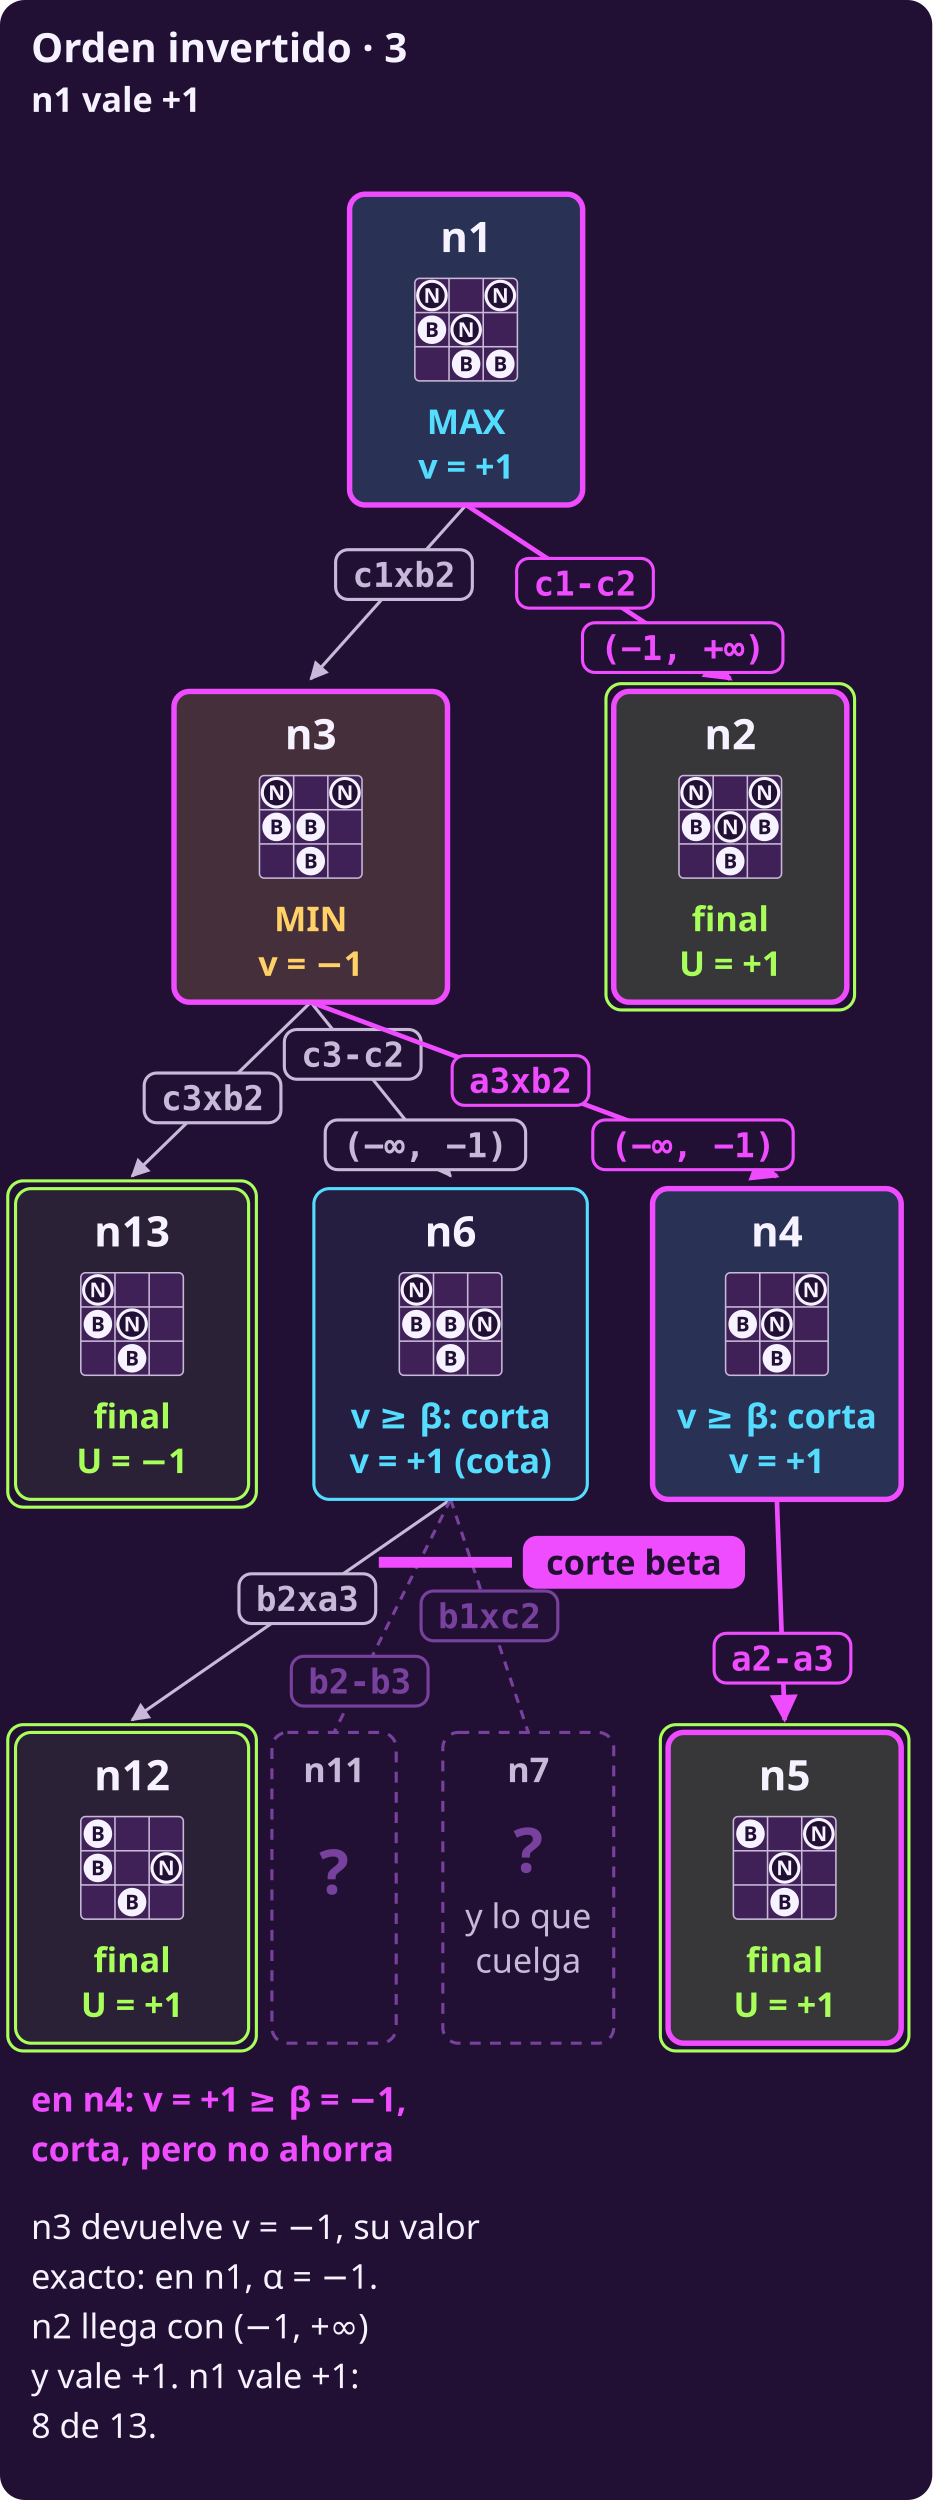
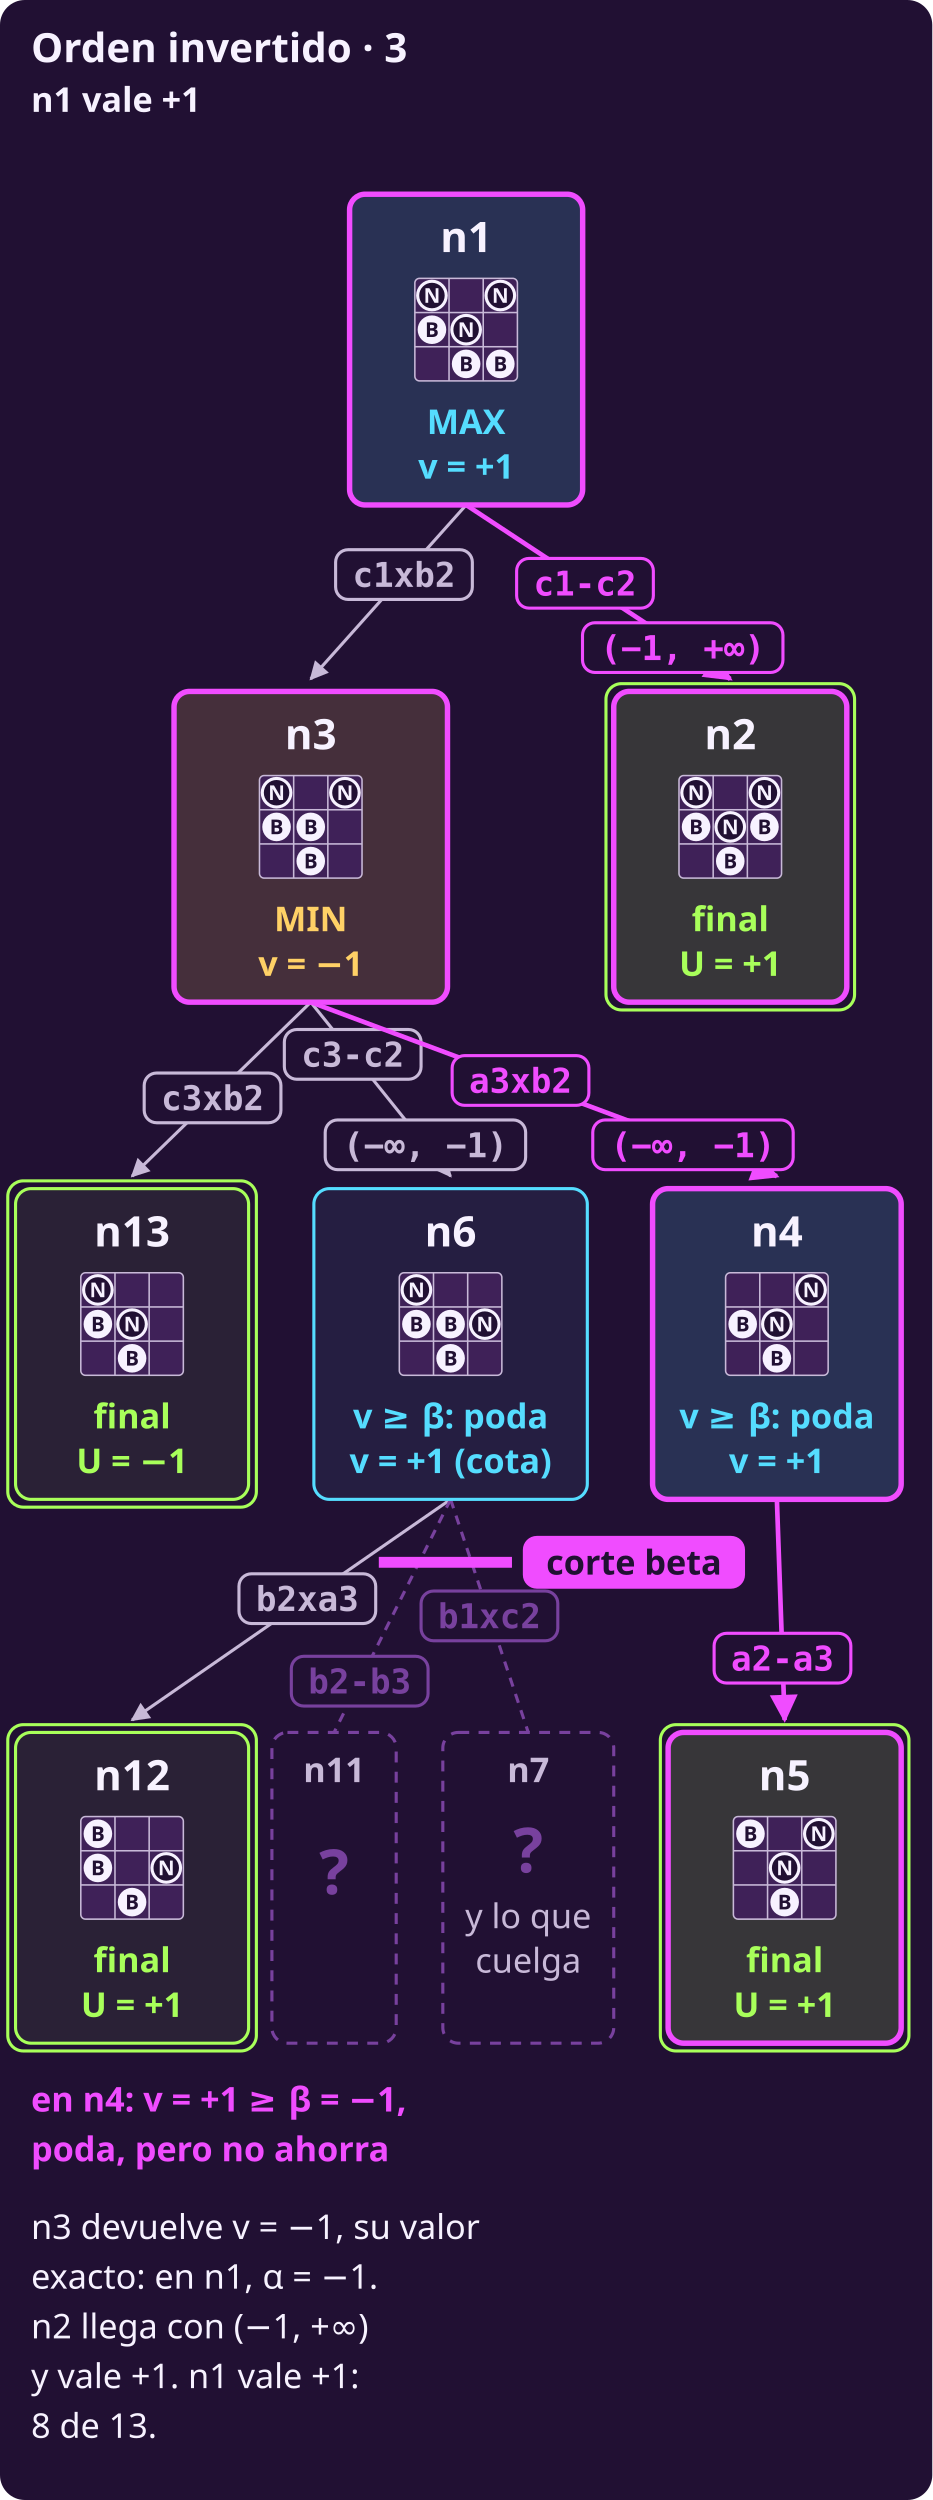
- <svg xmlns="http://www.w3.org/2000/svg" width="600" height="1609" viewBox="0 0 600 1609" role="img" aria-label="Alfa-beta desde n1 con el orden invertido, parte 3. De vuelta en n3, falta n4, de MAX, que llega con (−∞, −1); su único hijo, n5, vale +1, y debajo una nota sobre n4: «en n4, v = +1 ≥ β = −1: corta, pero no ahorra». n3 devuelve v = −1, y en n1 α sube a −1. Su último hijo, n2, llega con (−1, +∞) y vale +1. La raíz muestra v = +1. Se generan 8 de 13 nodos.">
+ <svg xmlns="http://www.w3.org/2000/svg" width="600" height="1609" viewBox="0 0 600 1609" role="img" aria-label="Alfa-beta desde n1 con el orden invertido, parte 3. De vuelta en n3, falta n4, de MAX, que llega con (−∞, −1); su único hijo, n5, vale +1, y debajo una nota sobre n4: «en n4, v = +1 ≥ β = −1: poda, pero no ahorra». n3 devuelve v = −1, y en n1 α sube a −1. Su último hijo, n2, llega con (−1, +∞) y vale +1. La raíz muestra v = +1. Se generan 8 de 13 nodos.">
  <rect x="0" y="0" width="600" height="1609" rx="16" fill="#211033" />
  <defs>
    <marker id="p" viewBox="0 0 10 10" refX="9" refY="5" markerWidth="6" markerHeight="6" orient="auto-start-reverse">
      <path d="M 0 0 L 10 5 L 0 10 z" fill="#f04cff" />
    </marker>
    <marker id="s" viewBox="0 0 10 10" refX="9" refY="5" markerWidth="6" markerHeight="6" orient="auto-start-reverse">
      <path d="M 0 0 L 10 5 L 0 10 z" fill="#c8b9d8" />
    </marker>
  </defs>
  <text x="20" y="40" fill="#f7f2ff" font-family="system-ui, sans-serif" font-size="26" font-weight="700" text-anchor="start">Orden invertido · 3</text>
  <text x="20" y="72" fill="#f7f2ff" font-family="system-ui, sans-serif" font-size="22" font-weight="700" text-anchor="start">n1 vale +1</text>
  <line x1="300" y1="325.0" x2="200" y2="437.0" stroke="#c8b9d8" stroke-width="2" marker-end="url(#s)" />
  <rect x="216.0" y="353.8" width="88" height="32" rx="8" fill="#211033" stroke="#c8b9d8" stroke-width="2" />
  <text x="260.0" y="377.7" fill="#c8b9d8" font-family="ui-monospace, SFMono-Regular, Menlo, monospace" font-size="22" font-weight="700" text-anchor="middle">c1xb2</text>
  <line x1="300" y1="325.0" x2="470" y2="437.0" stroke="#f04cff" stroke-width="3" marker-end="url(#p)" />
  <rect x="332.5" y="359.4" width="88" height="32" rx="8" fill="#211033" stroke="#f04cff" stroke-width="2" />
  <text x="376.5" y="383.3" fill="#f04cff" font-family="ui-monospace, SFMono-Regular, Menlo, monospace" font-size="22" font-weight="700" text-anchor="middle">c1-c2</text>
  <rect x="374.9" y="400.8" width="129" height="32" rx="8" fill="#211033" stroke="#f04cff" stroke-width="2" />
  <text x="439.4" y="424.8" fill="#f04cff" font-family="ui-monospace, SFMono-Regular, Menlo, monospace" font-size="22" font-weight="700" text-anchor="middle">(−1, +∞)</text>
  <line x1="200" y1="645.0" x2="85" y2="757.0" stroke="#c8b9d8" stroke-width="2" marker-end="url(#s)" />
  <rect x="92.8" y="690.6" width="88" height="32" rx="8" fill="#211033" stroke="#c8b9d8" stroke-width="2" />
  <text x="136.8" y="714.5" fill="#c8b9d8" font-family="ui-monospace, SFMono-Regular, Menlo, monospace" font-size="22" font-weight="700" text-anchor="middle">c3xb2</text>
  <line x1="200" y1="645.0" x2="290" y2="757.0" stroke="#c8b9d8" stroke-width="2" marker-end="url(#s)" />
  <rect x="183.0" y="662.6" width="88" height="32" rx="8" fill="#211033" stroke="#c8b9d8" stroke-width="2" />
  <text x="227.0" y="686.5" fill="#c8b9d8" font-family="ui-monospace, SFMono-Regular, Menlo, monospace" font-size="22" font-weight="700" text-anchor="middle">c3-c2</text>
  <rect x="209.3" y="720.8" width="129" height="32" rx="8" fill="#211033" stroke="#c8b9d8" stroke-width="2" />
  <text x="273.8" y="744.8" fill="#c8b9d8" font-family="ui-monospace, SFMono-Regular, Menlo, monospace" font-size="22" font-weight="700" text-anchor="middle">(−∞, −1)</text>
  <line x1="200" y1="645.0" x2="500" y2="757.0" stroke="#f04cff" stroke-width="3" marker-end="url(#p)" />
  <rect x="291.0" y="679.4" width="88" height="32" rx="8" fill="#211033" stroke="#f04cff" stroke-width="2" />
  <text x="335.0" y="703.3" fill="#f04cff" font-family="ui-monospace, SFMono-Regular, Menlo, monospace" font-size="22" font-weight="700" text-anchor="middle">a3xb2</text>
  <rect x="381.5" y="720.8" width="129" height="32" rx="8" fill="#211033" stroke="#f04cff" stroke-width="2" />
  <text x="446.0" y="744.8" fill="#f04cff" font-family="ui-monospace, SFMono-Regular, Menlo, monospace" font-size="22" font-weight="700" text-anchor="middle">(−∞, −1)</text>
  <line x1="290" y1="965.0" x2="85" y2="1107.0" stroke="#c8b9d8" stroke-width="2" marker-end="url(#s)" />
  <rect x="153.8" y="1012.9" width="88" height="32" rx="8" fill="#211033" stroke="#c8b9d8" stroke-width="2" />
  <text x="197.8" y="1036.8" fill="#c8b9d8" font-family="ui-monospace, SFMono-Regular, Menlo, monospace" font-size="22" font-weight="700" text-anchor="middle">b2xa3</text>
  <line x1="290" y1="965.0" x2="215" y2="1115.0" stroke="#78419e" stroke-width="2" stroke-dasharray="6 5" />
  <rect x="187.5" y="1066.0" width="88" height="32" rx="8" fill="#211033" stroke="#78419e" stroke-width="2" />
  <text x="231.5" y="1089.9" fill="#78419e" font-family="ui-monospace, SFMono-Regular, Menlo, monospace" font-size="22" font-weight="700" text-anchor="middle">b2-b3</text>
  <line x1="290" y1="965.0" x2="340" y2="1115.0" stroke="#78419e" stroke-width="2" stroke-dasharray="6 5" />
  <rect x="271.0" y="1024.0" width="88" height="32" rx="8" fill="#211033" stroke="#78419e" stroke-width="2" />
  <text x="315.0" y="1047.9" fill="#78419e" font-family="ui-monospace, SFMono-Regular, Menlo, monospace" font-size="22" font-weight="700" text-anchor="middle">b1xc2</text>
  <line x1="500" y1="965.0" x2="505" y2="1107.0" stroke="#f04cff" stroke-width="3" marker-end="url(#p)" />
  <rect x="459.6" y="1051.2" width="88" height="32" rx="8" fill="#211033" stroke="#f04cff" stroke-width="2" />
  <text x="503.6" y="1075.2" fill="#f04cff" font-family="ui-monospace, SFMono-Regular, Menlo, monospace" font-size="22" font-weight="700" text-anchor="middle">a2-a3</text>
  <line x1="243.8" y1="1005.5" x2="329.5" y2="1005.5" stroke="#f04cff" stroke-width="7" />
  <rect x="337.5" y="989.5" width="141" height="32" rx="8" fill="#f04cff" stroke="#f04cff" stroke-width="2" />
  <text x="408.0" y="1013.4" fill="#211033" font-family="system-ui, sans-serif" font-size="22" font-weight="700" text-anchor="middle">corte beta</text>
  <rect x="225.0" y="125.0" width="150" height="200" rx="10" fill="#293154" stroke="#f04cff" stroke-width="3.5" />
  <text x="300" y="162.231" fill="#f7f2ff" font-family="system-ui, sans-serif" font-size="27.1" font-weight="700" text-anchor="middle">n1</text>
  <rect x="267.0" y="179.154" width="66" height="66" rx="3" fill="#3f2158" stroke="#c8b9d8" stroke-width="1" />
  <line x1="289.0" y1="179.154" x2="289.0" y2="245.154" stroke="#c8b9d8" stroke-width="1" />
  <line x1="267.0" y1="201.154" x2="333.0" y2="201.154" stroke="#c8b9d8" stroke-width="1" />
  <line x1="311.0" y1="179.154" x2="311.0" y2="245.154" stroke="#c8b9d8" stroke-width="1" />
  <line x1="267.0" y1="223.154" x2="333.0" y2="223.154" stroke="#c8b9d8" stroke-width="1" />
  <circle cx="300.0" cy="234.2" r="9.2" fill="#f7f2ff" />
  <text x="300.0" y="238.9" fill="#211033" font-family="system-ui, sans-serif" font-size="13.2" font-weight="700" text-anchor="middle">B</text>
  <circle cx="322.0" cy="234.2" r="9.2" fill="#f7f2ff" />
  <text x="322.0" y="238.9" fill="#211033" font-family="system-ui, sans-serif" font-size="13.2" font-weight="700" text-anchor="middle">B</text>
  <circle cx="278.0" cy="212.2" r="9.2" fill="#f7f2ff" />
  <text x="278.0" y="216.9" fill="#211033" font-family="system-ui, sans-serif" font-size="13.2" font-weight="700" text-anchor="middle">B</text>
  <circle cx="300.0" cy="212.2" r="9.2" fill="#211033" stroke="#f7f2ff" stroke-width="2" />
  <text x="300.0" y="216.9" fill="#f7f2ff" font-family="system-ui, sans-serif" font-size="13.2" font-weight="700" text-anchor="middle">N</text>
  <circle cx="278.0" cy="190.2" r="9.2" fill="#211033" stroke="#f7f2ff" stroke-width="2" />
  <text x="278.0" y="194.9" fill="#f7f2ff" font-family="system-ui, sans-serif" font-size="13.2" font-weight="700" text-anchor="middle">N</text>
  <circle cx="322.0" cy="190.2" r="9.2" fill="#211033" stroke="#f7f2ff" stroke-width="2" />
  <text x="322.0" y="194.9" fill="#f7f2ff" font-family="system-ui, sans-serif" font-size="13.2" font-weight="700" text-anchor="middle">N</text>
  <text x="300" y="279.308" fill="#55ddff" font-family="system-ui, sans-serif" font-size="22.0" font-weight="700" text-anchor="middle">MAX</text>
  <text x="300" y="308.077" fill="#55ddff" font-family="system-ui, sans-serif" font-size="22.0" font-weight="700" text-anchor="middle">v = +1</text>
  <rect x="112.0" y="445.0" width="176" height="200" rx="10" fill="#452f3b" stroke="#f04cff" stroke-width="3.5" />
  <text x="200" y="482.231" fill="#f7f2ff" font-family="system-ui, sans-serif" font-size="27.1" font-weight="700" text-anchor="middle">n3</text>
  <rect x="167.0" y="499.154" width="66" height="66" rx="3" fill="#3f2158" stroke="#c8b9d8" stroke-width="1" />
  <line x1="189.0" y1="499.154" x2="189.0" y2="565.154" stroke="#c8b9d8" stroke-width="1" />
  <line x1="167.0" y1="521.154" x2="233.0" y2="521.154" stroke="#c8b9d8" stroke-width="1" />
  <line x1="211.0" y1="499.154" x2="211.0" y2="565.154" stroke="#c8b9d8" stroke-width="1" />
  <line x1="167.0" y1="543.154" x2="233.0" y2="543.154" stroke="#c8b9d8" stroke-width="1" />
  <circle cx="200.0" cy="554.2" r="9.2" fill="#f7f2ff" />
  <text x="200.0" y="558.9" fill="#211033" font-family="system-ui, sans-serif" font-size="13.2" font-weight="700" text-anchor="middle">B</text>
  <circle cx="178.0" cy="532.2" r="9.2" fill="#f7f2ff" />
  <text x="178.0" y="536.9" fill="#211033" font-family="system-ui, sans-serif" font-size="13.2" font-weight="700" text-anchor="middle">B</text>
  <circle cx="200.0" cy="532.2" r="9.2" fill="#f7f2ff" />
  <text x="200.0" y="536.9" fill="#211033" font-family="system-ui, sans-serif" font-size="13.2" font-weight="700" text-anchor="middle">B</text>
  <circle cx="178.0" cy="510.2" r="9.2" fill="#211033" stroke="#f7f2ff" stroke-width="2" />
  <text x="178.0" y="514.9" fill="#f7f2ff" font-family="system-ui, sans-serif" font-size="13.2" font-weight="700" text-anchor="middle">N</text>
  <circle cx="222.0" cy="510.2" r="9.2" fill="#211033" stroke="#f7f2ff" stroke-width="2" />
  <text x="222.0" y="514.9" fill="#f7f2ff" font-family="system-ui, sans-serif" font-size="13.2" font-weight="700" text-anchor="middle">N</text>
  <text x="200" y="599.308" fill="#ffd166" font-family="system-ui, sans-serif" font-size="22.0" font-weight="700" text-anchor="middle">MIN</text>
  <text x="200" y="628.077" fill="#ffd166" font-family="system-ui, sans-serif" font-size="22.0" font-weight="700" text-anchor="middle">v = −1</text>
  <rect x="390.0" y="440.0" width="160" height="210" rx="10" fill="none" stroke="#a8ff5a" stroke-width="2" />
  <rect x="395.0" y="445.0" width="150" height="200" rx="10" fill="#373639" stroke="#f04cff" stroke-width="3.5" />
  <text x="470" y="482.231" fill="#f7f2ff" font-family="system-ui, sans-serif" font-size="27.1" font-weight="700" text-anchor="middle">n2</text>
  <rect x="437.0" y="499.154" width="66" height="66" rx="3" fill="#3f2158" stroke="#c8b9d8" stroke-width="1" />
  <line x1="459.0" y1="499.154" x2="459.0" y2="565.154" stroke="#c8b9d8" stroke-width="1" />
  <line x1="437.0" y1="521.154" x2="503.0" y2="521.154" stroke="#c8b9d8" stroke-width="1" />
  <line x1="481.0" y1="499.154" x2="481.0" y2="565.154" stroke="#c8b9d8" stroke-width="1" />
  <line x1="437.0" y1="543.154" x2="503.0" y2="543.154" stroke="#c8b9d8" stroke-width="1" />
  <circle cx="470.0" cy="554.2" r="9.2" fill="#f7f2ff" />
  <text x="470.0" y="558.9" fill="#211033" font-family="system-ui, sans-serif" font-size="13.2" font-weight="700" text-anchor="middle">B</text>
  <circle cx="448.0" cy="532.2" r="9.2" fill="#f7f2ff" />
  <text x="448.0" y="536.9" fill="#211033" font-family="system-ui, sans-serif" font-size="13.2" font-weight="700" text-anchor="middle">B</text>
  <circle cx="470.0" cy="532.2" r="9.2" fill="#211033" stroke="#f7f2ff" stroke-width="2" />
  <text x="470.0" y="536.9" fill="#f7f2ff" font-family="system-ui, sans-serif" font-size="13.2" font-weight="700" text-anchor="middle">N</text>
  <circle cx="492.0" cy="532.2" r="9.2" fill="#f7f2ff" />
  <text x="492.0" y="536.9" fill="#211033" font-family="system-ui, sans-serif" font-size="13.2" font-weight="700" text-anchor="middle">B</text>
  <circle cx="448.0" cy="510.2" r="9.2" fill="#211033" stroke="#f7f2ff" stroke-width="2" />
  <text x="448.0" y="514.9" fill="#f7f2ff" font-family="system-ui, sans-serif" font-size="13.2" font-weight="700" text-anchor="middle">N</text>
  <circle cx="492.0" cy="510.2" r="9.2" fill="#211033" stroke="#f7f2ff" stroke-width="2" />
  <text x="492.0" y="514.9" fill="#f7f2ff" font-family="system-ui, sans-serif" font-size="13.2" font-weight="700" text-anchor="middle">N</text>
  <text x="470" y="599.308" fill="#a8ff5a" font-family="system-ui, sans-serif" font-size="22.0" font-weight="700" text-anchor="middle">final</text>
  <text x="470" y="628.077" fill="#a8ff5a" font-family="system-ui, sans-serif" font-size="22.0" font-weight="700" text-anchor="middle">U = +1</text>
  <rect x="5.0" y="760.0" width="160" height="210" rx="10" fill="none" stroke="#a8ff5a" stroke-width="2" />
  <rect x="10.0" y="765.0" width="150" height="200" rx="10" fill="#2a2136" stroke="#a8ff5a" stroke-width="2" />
  <text x="85" y="802.231" fill="#f7f2ff" font-family="system-ui, sans-serif" font-size="27.1" font-weight="700" text-anchor="middle">n13</text>
  <rect x="52.0" y="819.154" width="66" height="66" rx="3" fill="#3f2158" stroke="#c8b9d8" stroke-width="1" />
  <line x1="74.0" y1="819.154" x2="74.0" y2="885.154" stroke="#c8b9d8" stroke-width="1" />
  <line x1="52.0" y1="841.154" x2="118.0" y2="841.154" stroke="#c8b9d8" stroke-width="1" />
  <line x1="96.0" y1="819.154" x2="96.0" y2="885.154" stroke="#c8b9d8" stroke-width="1" />
  <line x1="52.0" y1="863.154" x2="118.0" y2="863.154" stroke="#c8b9d8" stroke-width="1" />
  <circle cx="85.0" cy="874.2" r="9.2" fill="#f7f2ff" />
  <text x="85.0" y="878.9" fill="#211033" font-family="system-ui, sans-serif" font-size="13.2" font-weight="700" text-anchor="middle">B</text>
  <circle cx="63.0" cy="852.2" r="9.2" fill="#f7f2ff" />
  <text x="63.0" y="856.9" fill="#211033" font-family="system-ui, sans-serif" font-size="13.2" font-weight="700" text-anchor="middle">B</text>
  <circle cx="85.0" cy="852.2" r="9.2" fill="#211033" stroke="#f7f2ff" stroke-width="2" />
  <text x="85.0" y="856.9" fill="#f7f2ff" font-family="system-ui, sans-serif" font-size="13.2" font-weight="700" text-anchor="middle">N</text>
  <circle cx="63.0" cy="830.2" r="9.2" fill="#211033" stroke="#f7f2ff" stroke-width="2" />
  <text x="63.0" y="834.9" fill="#f7f2ff" font-family="system-ui, sans-serif" font-size="13.2" font-weight="700" text-anchor="middle">N</text>
  <text x="85" y="919.308" fill="#a8ff5a" font-family="system-ui, sans-serif" font-size="22.0" font-weight="700" text-anchor="middle">final</text>
  <text x="85" y="948.077" fill="#a8ff5a" font-family="system-ui, sans-serif" font-size="22.0" font-weight="700" text-anchor="middle">U = −1</text>
  <rect x="202.0" y="765.0" width="176" height="200" rx="10" fill="#251e41" stroke="#55ddff" stroke-width="2" />
  <text x="290" y="802.231" fill="#f7f2ff" font-family="system-ui, sans-serif" font-size="27.1" font-weight="700" text-anchor="middle">n6</text>
  <rect x="257.0" y="819.154" width="66" height="66" rx="3" fill="#3f2158" stroke="#c8b9d8" stroke-width="1" />
  <line x1="279.0" y1="819.154" x2="279.0" y2="885.154" stroke="#c8b9d8" stroke-width="1" />
  <line x1="257.0" y1="841.154" x2="323.0" y2="841.154" stroke="#c8b9d8" stroke-width="1" />
  <line x1="301.0" y1="819.154" x2="301.0" y2="885.154" stroke="#c8b9d8" stroke-width="1" />
  <line x1="257.0" y1="863.154" x2="323.0" y2="863.154" stroke="#c8b9d8" stroke-width="1" />
  <circle cx="290.0" cy="874.2" r="9.2" fill="#f7f2ff" />
  <text x="290.0" y="878.9" fill="#211033" font-family="system-ui, sans-serif" font-size="13.2" font-weight="700" text-anchor="middle">B</text>
  <circle cx="268.0" cy="852.2" r="9.2" fill="#f7f2ff" />
  <text x="268.0" y="856.9" fill="#211033" font-family="system-ui, sans-serif" font-size="13.2" font-weight="700" text-anchor="middle">B</text>
  <circle cx="290.0" cy="852.2" r="9.2" fill="#f7f2ff" />
  <text x="290.0" y="856.9" fill="#211033" font-family="system-ui, sans-serif" font-size="13.2" font-weight="700" text-anchor="middle">B</text>
  <circle cx="312.0" cy="852.2" r="9.2" fill="#211033" stroke="#f7f2ff" stroke-width="2" />
  <text x="312.0" y="856.9" fill="#f7f2ff" font-family="system-ui, sans-serif" font-size="13.2" font-weight="700" text-anchor="middle">N</text>
  <circle cx="268.0" cy="830.2" r="9.2" fill="#211033" stroke="#f7f2ff" stroke-width="2" />
  <text x="268.0" y="834.9" fill="#f7f2ff" font-family="system-ui, sans-serif" font-size="13.2" font-weight="700" text-anchor="middle">N</text>
-   <text x="290" y="919.308" fill="#55ddff" font-family="system-ui, sans-serif" font-size="22.0" font-weight="700" text-anchor="middle">v ≥ β: corta</text>
+   <text x="290" y="919.308" fill="#55ddff" font-family="system-ui, sans-serif" font-size="22.0" font-weight="700" text-anchor="middle">v ≥ β: poda</text>
  <text x="290" y="948.077" fill="#55ddff" font-family="system-ui, sans-serif" font-size="22.0" font-weight="700" text-anchor="middle">v = +1 (cota)</text>
  <rect x="5.0" y="1110.0" width="160" height="210" rx="10" fill="none" stroke="#a8ff5a" stroke-width="2" />
  <rect x="10.0" y="1115.0" width="150" height="200" rx="10" fill="#2a2136" stroke="#a8ff5a" stroke-width="2" />
  <text x="85" y="1152.231" fill="#f7f2ff" font-family="system-ui, sans-serif" font-size="27.1" font-weight="700" text-anchor="middle">n12</text>
  <rect x="52.0" y="1169.154" width="66" height="66" rx="3" fill="#3f2158" stroke="#c8b9d8" stroke-width="1" />
  <line x1="74.0" y1="1169.154" x2="74.0" y2="1235.154" stroke="#c8b9d8" stroke-width="1" />
  <line x1="52.0" y1="1191.154" x2="118.0" y2="1191.154" stroke="#c8b9d8" stroke-width="1" />
  <line x1="96.0" y1="1169.154" x2="96.0" y2="1235.154" stroke="#c8b9d8" stroke-width="1" />
  <line x1="52.0" y1="1213.154" x2="118.0" y2="1213.154" stroke="#c8b9d8" stroke-width="1" />
  <circle cx="85.0" cy="1224.2" r="9.2" fill="#f7f2ff" />
  <text x="85.0" y="1228.9" fill="#211033" font-family="system-ui, sans-serif" font-size="13.2" font-weight="700" text-anchor="middle">B</text>
  <circle cx="63.0" cy="1202.2" r="9.2" fill="#f7f2ff" />
  <text x="63.0" y="1206.9" fill="#211033" font-family="system-ui, sans-serif" font-size="13.2" font-weight="700" text-anchor="middle">B</text>
  <circle cx="107.0" cy="1202.2" r="9.2" fill="#211033" stroke="#f7f2ff" stroke-width="2" />
  <text x="107.0" y="1206.9" fill="#f7f2ff" font-family="system-ui, sans-serif" font-size="13.2" font-weight="700" text-anchor="middle">N</text>
  <circle cx="63.0" cy="1180.2" r="9.2" fill="#f7f2ff" />
  <text x="63.0" y="1184.9" fill="#211033" font-family="system-ui, sans-serif" font-size="13.2" font-weight="700" text-anchor="middle">B</text>
  <text x="85" y="1269.308" fill="#a8ff5a" font-family="system-ui, sans-serif" font-size="22.0" font-weight="700" text-anchor="middle">final</text>
  <text x="85" y="1298.077" fill="#a8ff5a" font-family="system-ui, sans-serif" font-size="22.0" font-weight="700" text-anchor="middle">U = +1</text>
  <rect x="420.0" y="765.0" width="160" height="200" rx="10" fill="#293154" stroke="#f04cff" stroke-width="3.5" />
  <text x="500" y="802.231" fill="#f7f2ff" font-family="system-ui, sans-serif" font-size="27.1" font-weight="700" text-anchor="middle">n4</text>
  <rect x="467.0" y="819.154" width="66" height="66" rx="3" fill="#3f2158" stroke="#c8b9d8" stroke-width="1" />
  <line x1="489.0" y1="819.154" x2="489.0" y2="885.154" stroke="#c8b9d8" stroke-width="1" />
  <line x1="467.0" y1="841.154" x2="533.0" y2="841.154" stroke="#c8b9d8" stroke-width="1" />
  <line x1="511.0" y1="819.154" x2="511.0" y2="885.154" stroke="#c8b9d8" stroke-width="1" />
  <line x1="467.0" y1="863.154" x2="533.0" y2="863.154" stroke="#c8b9d8" stroke-width="1" />
  <circle cx="500.0" cy="874.2" r="9.2" fill="#f7f2ff" />
  <text x="500.0" y="878.9" fill="#211033" font-family="system-ui, sans-serif" font-size="13.2" font-weight="700" text-anchor="middle">B</text>
  <circle cx="478.0" cy="852.2" r="9.2" fill="#f7f2ff" />
  <text x="478.0" y="856.9" fill="#211033" font-family="system-ui, sans-serif" font-size="13.2" font-weight="700" text-anchor="middle">B</text>
  <circle cx="500.0" cy="852.2" r="9.2" fill="#211033" stroke="#f7f2ff" stroke-width="2" />
  <text x="500.0" y="856.9" fill="#f7f2ff" font-family="system-ui, sans-serif" font-size="13.2" font-weight="700" text-anchor="middle">N</text>
  <circle cx="522.0" cy="830.2" r="9.2" fill="#211033" stroke="#f7f2ff" stroke-width="2" />
  <text x="522.0" y="834.9" fill="#f7f2ff" font-family="system-ui, sans-serif" font-size="13.2" font-weight="700" text-anchor="middle">N</text>
-   <text x="500" y="919.308" fill="#55ddff" font-family="system-ui, sans-serif" font-size="22.0" font-weight="700" text-anchor="middle">v ≥ β: corta</text>
+   <text x="500" y="919.308" fill="#55ddff" font-family="system-ui, sans-serif" font-size="22.0" font-weight="700" text-anchor="middle">v ≥ β: poda</text>
  <text x="500" y="948.077" fill="#55ddff" font-family="system-ui, sans-serif" font-size="22.0" font-weight="700" text-anchor="middle">v = +1</text>
  <rect x="425.0" y="1110.0" width="160" height="210" rx="10" fill="none" stroke="#a8ff5a" stroke-width="2" />
  <rect x="430.0" y="1115.0" width="150" height="200" rx="10" fill="#373639" stroke="#f04cff" stroke-width="3.5" />
  <text x="505" y="1152.231" fill="#f7f2ff" font-family="system-ui, sans-serif" font-size="27.1" font-weight="700" text-anchor="middle">n5</text>
  <rect x="472.0" y="1169.154" width="66" height="66" rx="3" fill="#3f2158" stroke="#c8b9d8" stroke-width="1" />
  <line x1="494.0" y1="1169.154" x2="494.0" y2="1235.154" stroke="#c8b9d8" stroke-width="1" />
  <line x1="472.0" y1="1191.154" x2="538.0" y2="1191.154" stroke="#c8b9d8" stroke-width="1" />
  <line x1="516.0" y1="1169.154" x2="516.0" y2="1235.154" stroke="#c8b9d8" stroke-width="1" />
  <line x1="472.0" y1="1213.154" x2="538.0" y2="1213.154" stroke="#c8b9d8" stroke-width="1" />
  <circle cx="505.0" cy="1224.2" r="9.2" fill="#f7f2ff" />
  <text x="505.0" y="1228.9" fill="#211033" font-family="system-ui, sans-serif" font-size="13.2" font-weight="700" text-anchor="middle">B</text>
  <circle cx="505.0" cy="1202.2" r="9.2" fill="#211033" stroke="#f7f2ff" stroke-width="2" />
  <text x="505.0" y="1206.9" fill="#f7f2ff" font-family="system-ui, sans-serif" font-size="13.2" font-weight="700" text-anchor="middle">N</text>
  <circle cx="483.0" cy="1180.2" r="9.2" fill="#f7f2ff" />
  <text x="483.0" y="1184.9" fill="#211033" font-family="system-ui, sans-serif" font-size="13.2" font-weight="700" text-anchor="middle">B</text>
  <circle cx="527.0" cy="1180.2" r="9.2" fill="#211033" stroke="#f7f2ff" stroke-width="2" />
  <text x="527.0" y="1184.9" fill="#f7f2ff" font-family="system-ui, sans-serif" font-size="13.2" font-weight="700" text-anchor="middle">N</text>
  <text x="505" y="1269.308" fill="#a8ff5a" font-family="system-ui, sans-serif" font-size="22.0" font-weight="700" text-anchor="middle">final</text>
  <text x="505" y="1298.077" fill="#a8ff5a" font-family="system-ui, sans-serif" font-size="22.0" font-weight="700" text-anchor="middle">U = +1</text>
  <rect x="175.0" y="1115.0" width="80" height="200" rx="10" fill="#211033" stroke="#78419e" stroke-width="2" stroke-dasharray="7 6" />
  <text x="215" y="1147.0" fill="#c8b9d8" font-family="system-ui, sans-serif" font-size="22" font-weight="700" text-anchor="middle">n11</text>
  <text x="215" y="1219" fill="#78419e" font-family="system-ui, sans-serif" font-size="40" font-weight="700" text-anchor="middle">?</text>
  <rect x="285.0" y="1115.0" width="110" height="200" rx="10" fill="#211033" stroke="#78419e" stroke-width="2" stroke-dasharray="7 6" />
  <text x="340" y="1147.0" fill="#c8b9d8" font-family="system-ui, sans-serif" font-size="22" font-weight="700" text-anchor="middle">n7</text>
  <text x="340" y="1205" fill="#78419e" font-family="system-ui, sans-serif" font-size="40" font-weight="700" text-anchor="middle">?</text>
  <text x="340" y="1241.0" fill="#c8b9d8" font-family="system-ui, sans-serif" font-size="22" font-weight="normal" text-anchor="middle">y lo que</text>
  <text x="340" y="1269.6" fill="#c8b9d8" font-family="system-ui, sans-serif" font-size="22" font-weight="normal" text-anchor="middle">cuelga</text>
  <text x="20" y="1359.0" fill="#f04cff" font-family="system-ui, sans-serif" font-size="22" font-weight="700" text-anchor="start">en n4: v = +1 ≥ β = −1,</text>
-   <text x="20" y="1391.0" fill="#f04cff" font-family="system-ui, sans-serif" font-size="22" font-weight="700" text-anchor="start">corta, pero no ahorra</text>
+   <text x="20" y="1391.0" fill="#f04cff" font-family="system-ui, sans-serif" font-size="22" font-weight="700" text-anchor="start">poda, pero no ahorra</text>
  <text x="20" y="1441.0" fill="#f7f2ff" font-family="system-ui, sans-serif" font-size="22" font-weight="normal" text-anchor="start">n3 devuelve v = −1, su valor</text>
  <text x="20" y="1473.0" fill="#f7f2ff" font-family="system-ui, sans-serif" font-size="22" font-weight="normal" text-anchor="start">exacto: en n1, α = −1.</text>
  <text x="20" y="1505.0" fill="#f7f2ff" font-family="system-ui, sans-serif" font-size="22" font-weight="normal" text-anchor="start">n2 llega con (−1, +∞)</text>
  <text x="20" y="1537.0" fill="#f7f2ff" font-family="system-ui, sans-serif" font-size="22" font-weight="normal" text-anchor="start">y vale +1. n1 vale +1:</text>
  <text x="20" y="1569.0" fill="#f7f2ff" font-family="system-ui, sans-serif" font-size="22" font-weight="normal" text-anchor="start">8 de 13.</text>
</svg>
